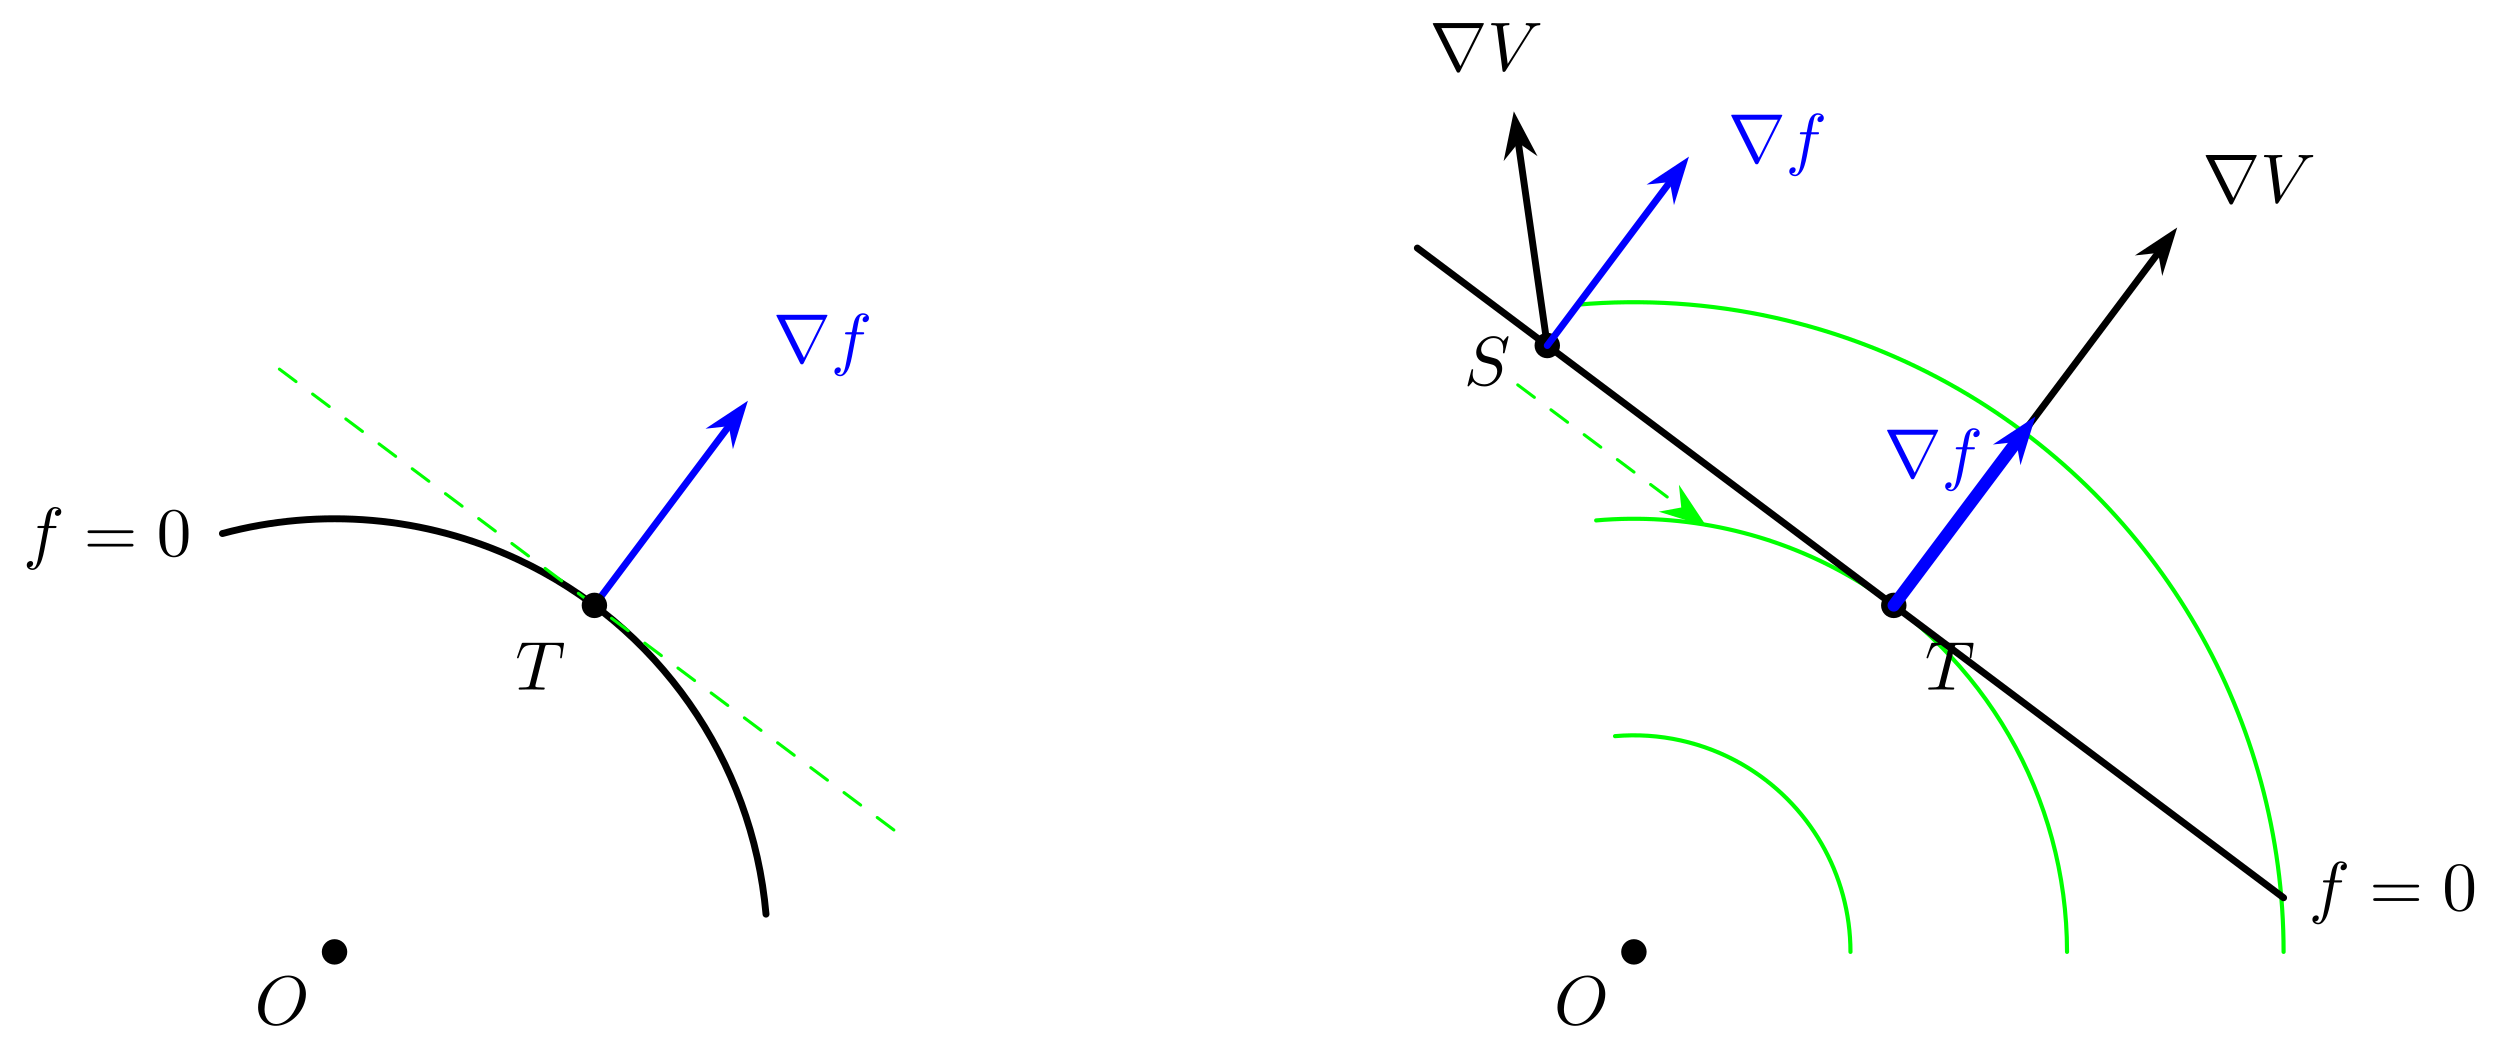
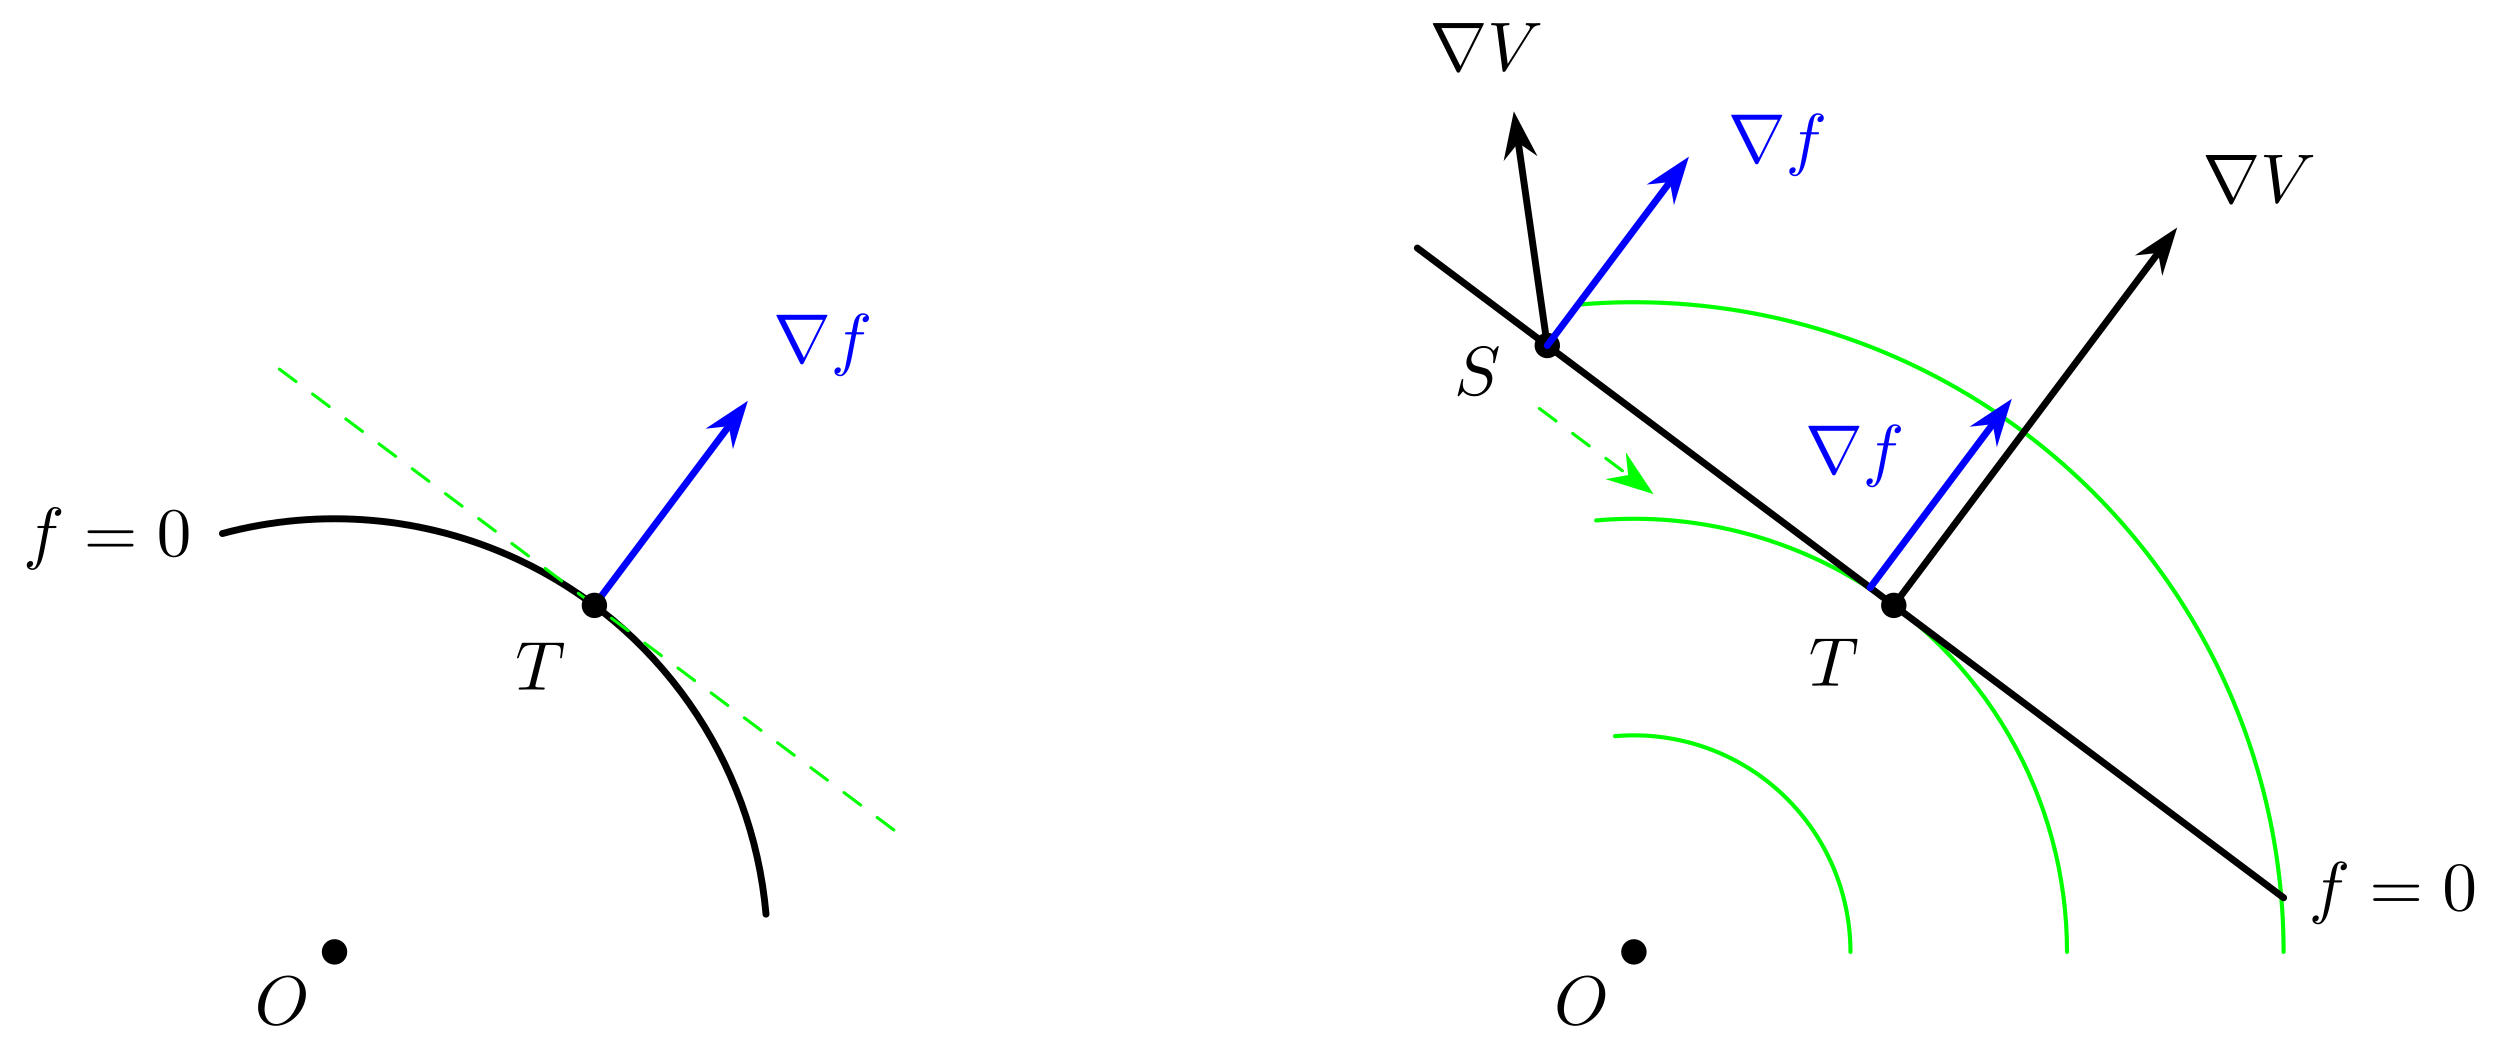
<svg xmlns="http://www.w3.org/2000/svg" xmlns:xlink="http://www.w3.org/1999/xlink" version="1.1" width="485.93pt" height="203.58pt" viewBox="-72 -72 359.947 150.803">
  <defs>
    <path id="mif-ploskev-vezi-g0-114" d="M7.771-6.585C7.791-6.615 7.821-6.685 7.821-6.725C7.821-6.795 7.811-6.804 7.582-6.804H.707C.478-6.804 .468-6.795 .468-6.725C.468-6.685 .498-6.615 .518-6.585L3.875 .139C3.945 .269 3.975 .329 4.144 .329S4.344 .269 4.413 .139L7.771-6.585ZM1.704-6.087H7.173L4.443-.608L1.704-6.087Z" />
    <path id="mif-ploskev-vezi-g1-79" d="M7.372-4.344C7.372-5.948 6.316-7.024 4.832-7.024C2.68-7.024 .488-4.762 .488-2.441C.488-.787 1.604 .219 3.039 .219C5.151 .219 7.372-1.963 7.372-4.344ZM3.098-.04C2.112-.04 1.415-.847 1.415-2.162C1.415-2.6 1.554-4.055 2.321-5.22C3.009-6.257 3.985-6.775 4.772-6.775C5.589-6.775 6.486-6.217 6.486-4.732C6.486-4.015 6.217-2.461 5.23-1.235C4.752-.628 3.935-.04 3.098-.04Z" />
    <path id="mif-ploskev-vezi-g1-83" d="M6.426-6.924C6.426-6.954 6.406-7.024 6.316-7.024C6.267-7.024 6.257-7.014 6.137-6.874L5.659-6.306C5.4-6.775 4.882-7.024 4.234-7.024C2.969-7.024 1.773-5.878 1.773-4.672C1.773-3.866 2.301-3.407 2.809-3.258L3.875-2.979C4.244-2.889 4.792-2.74 4.792-1.923C4.792-1.026 3.975-.09 2.999-.09C2.361-.09 1.255-.309 1.255-1.544C1.255-1.783 1.305-2.022 1.315-2.082C1.325-2.122 1.335-2.132 1.335-2.152C1.335-2.252 1.265-2.262 1.215-2.262S1.146-2.252 1.116-2.222C1.076-2.182 .518 .09 .518 .12C.518 .179 .568 .219 .628 .219C.677 .219 .687 .209 .807 .07L1.295-.498C1.724 .08 2.401 .219 2.979 .219C4.334 .219 5.509-1.106 5.509-2.341C5.509-3.029 5.171-3.367 5.021-3.507C4.792-3.736 4.643-3.776 3.756-4.005C3.537-4.065 3.178-4.164 3.088-4.184C2.819-4.274 2.481-4.563 2.481-5.091C2.481-5.898 3.278-6.745 4.224-6.745C5.051-6.745 5.659-6.316 5.659-5.2C5.659-4.882 5.619-4.702 5.619-4.643C5.619-4.633 5.619-4.543 5.738-4.543C5.838-4.543 5.848-4.573 5.888-4.742L6.426-6.924Z" />
    <path id="mif-ploskev-vezi-g1-84" d="M4.254-6.047C4.324-6.326 4.364-6.386 4.483-6.416C4.573-6.436 4.902-6.436 5.111-6.436C6.117-6.436 6.565-6.396 6.565-5.619C6.565-5.469 6.526-5.081 6.486-4.822C6.476-4.782 6.456-4.663 6.456-4.633C6.456-4.573 6.486-4.503 6.575-4.503C6.685-4.503 6.705-4.583 6.725-4.732L6.994-6.466C7.004-6.506 7.014-6.605 7.014-6.635C7.014-6.745 6.914-6.745 6.745-6.745H1.215C.976-6.745 .966-6.735 .897-6.545L.299-4.792C.289-4.772 .239-4.633 .239-4.613C.239-4.553 .289-4.503 .359-4.503C.458-4.503 .468-4.553 .528-4.712C1.066-6.257 1.325-6.436 2.8-6.436H3.188C3.467-6.436 3.467-6.396 3.467-6.316C3.467-6.257 3.437-6.137 3.427-6.107L2.092-.787C2.002-.418 1.973-.309 .907-.309C.548-.309 .488-.309 .488-.12C.488 0 .598 0 .658 0C.927 0 1.205-.02 1.474-.02C1.753-.02 2.042-.03 2.321-.03S2.879-.02 3.148-.02C3.437-.02 3.736 0 4.015 0C4.115 0 4.234 0 4.234-.199C4.234-.309 4.154-.309 3.895-.309C3.646-.309 3.517-.309 3.258-.329C2.969-.359 2.889-.389 2.889-.548C2.889-.558 2.889-.608 2.929-.757L4.254-6.047Z" />
    <path id="mif-ploskev-vezi-g1-86" d="M6.257-5.669C6.745-6.446 7.163-6.476 7.532-6.496C7.651-6.506 7.661-6.675 7.661-6.685C7.661-6.765 7.611-6.804 7.532-6.804C7.273-6.804 6.984-6.775 6.715-6.775C6.386-6.775 6.047-6.804 5.729-6.804C5.669-6.804 5.539-6.804 5.539-6.615C5.539-6.506 5.629-6.496 5.699-6.496C5.968-6.476 6.157-6.376 6.157-6.167C6.157-6.017 6.007-5.798 6.007-5.788L2.949-.927L2.271-6.197C2.271-6.366 2.501-6.496 2.959-6.496C3.098-6.496 3.208-6.496 3.208-6.695C3.208-6.785 3.128-6.804 3.068-6.804C2.67-6.804 2.242-6.775 1.833-6.775C1.654-6.775 1.465-6.785 1.285-6.785S.917-6.804 .747-6.804C.677-6.804 .558-6.804 .558-6.615C.558-6.496 .648-6.496 .807-6.496C1.365-6.496 1.375-6.406 1.405-6.157L2.192-.01C2.222 .189 2.262 .219 2.391 .219C2.55 .219 2.59 .169 2.67 .04L6.257-5.669Z" />
    <path id="mif-ploskev-vezi-g1-102" d="M3.656-3.985H4.513C4.712-3.985 4.812-3.985 4.812-4.184C4.812-4.294 4.712-4.294 4.543-4.294H3.716L3.925-5.43C3.965-5.639 4.105-6.346 4.164-6.466C4.254-6.655 4.423-6.804 4.633-6.804C4.672-6.804 4.932-6.804 5.121-6.625C4.682-6.585 4.583-6.237 4.583-6.087C4.583-5.858 4.762-5.738 4.951-5.738C5.21-5.738 5.499-5.958 5.499-6.336C5.499-6.795 5.041-7.024 4.633-7.024C4.294-7.024 3.666-6.844 3.367-5.858C3.308-5.649 3.278-5.549 3.039-4.294H2.351C2.162-4.294 2.052-4.294 2.052-4.105C2.052-3.985 2.142-3.985 2.331-3.985H2.989L2.242-.05C2.062 .917 1.893 1.823 1.375 1.823C1.335 1.823 1.086 1.823 .897 1.644C1.355 1.614 1.445 1.255 1.445 1.106C1.445 .877 1.265 .757 1.076 .757C.817 .757 .528 .976 .528 1.355C.528 1.803 .966 2.042 1.375 2.042C1.923 2.042 2.321 1.455 2.501 1.076C2.819 .448 3.049-.757 3.059-.827L3.656-3.985Z" />
    <path id="mif-ploskev-vezi-g2-48" d="M4.583-3.188C4.583-3.985 4.533-4.782 4.184-5.519C3.726-6.476 2.909-6.635 2.491-6.635C1.893-6.635 1.166-6.376 .757-5.45C.438-4.762 .389-3.985 .389-3.188C.389-2.441 .428-1.544 .837-.787C1.265 .02 1.993 .219 2.481 .219C3.019 .219 3.776 .01 4.214-.936C4.533-1.624 4.583-2.401 4.583-3.188ZM2.481 0C2.092 0 1.504-.249 1.325-1.205C1.215-1.803 1.215-2.72 1.215-3.308C1.215-3.945 1.215-4.603 1.295-5.141C1.484-6.326 2.232-6.416 2.481-6.416C2.809-6.416 3.467-6.237 3.656-5.25C3.756-4.692 3.756-3.935 3.756-3.308C3.756-2.56 3.756-1.883 3.646-1.245C3.497-.299 2.929 0 2.481 0Z" />
    <path id="mif-ploskev-vezi-g2-61" d="M6.844-3.258C6.994-3.258 7.183-3.258 7.183-3.457S6.994-3.656 6.854-3.656H.887C.747-3.656 .558-3.656 .558-3.457S.747-3.258 .897-3.258H6.844ZM6.854-1.325C6.994-1.325 7.183-1.325 7.183-1.524S6.994-1.724 6.844-1.724H.897C.747-1.724 .558-1.724 .558-1.524S.747-1.325 .887-1.325H6.854Z" />
  </defs>
  <g id="mif-ploskev-vezi-page1">
    <g stroke-miterlimit="10" transform="translate(-23.83737,65.05492)scale(0.996264,-0.996264)">
      <g fill="#000" stroke="#000">
        <g stroke-width="0.4">
          <g stroke-width="0.6">
            <g stroke-linecap="round">
              <g stroke-linejoin="round">
                <g fill="#0f0" stroke="#0f0">
                  <path d="M62.357 5.456C60.409 27.73 46.72 47.281 26.454 56.731C13.119 62.949-1.988 64.271-16.201 60.463" fill="none" />
                </g>
                <g stroke-width="1.0">
                  <path d="M62.357 5.456C60.409 27.73 46.72 47.281 26.454 56.731C13.119 62.949-1.988 64.271-16.201 60.463" fill="none" />
                </g>
                <g fill="#0f0" stroke="#0f0">
                  <g stroke-dasharray="3.0,3.0" stroke-dashoffset="0.0">
                    <g stroke-width="0.45">
                      <path d="M-7.967 84.22L83.082 15.934" fill="none" />
                    </g>
                  </g>
                </g>
                <g fill="#00f" stroke="#00f">
                  <g stroke-width="1.0">
                    <path d="M37.558 50.077L57.243 76.323" fill="none" />
                    <g transform="matrix(0.59999,0.79997,-0.79997,0.59999,55.6538,74.20459)">
                      <g stroke-dasharray="none" stroke-dashoffset="0.0">
                        <g stroke-linejoin="miter">
                          <path d="M5.331 0L1.675 1.31L2.898 0L1.675-1.31Z" />
                        </g>
                      </g>
                    </g>
                  </g>
                </g>
                <path d="M39.396 50.077C39.396 51.092 38.573 51.915 37.558 51.915C36.542 51.915 35.719 51.092 35.719 50.077S36.542 48.238 37.558 48.238C38.573 48.238 39.396 49.061 39.396 50.077ZM37.558 50.077" stroke="none" />
                <g transform="translate(37.55782,50.07666)">
                  <g stroke="none" transform="scale(-1.00375,1.00375)translate(-23.83737,65.05492)scale(-1,-1)">
                    <g fill="#000">
                      <g stroke="none" />
                    </g>
                  </g>
                </g>
                <path d="M1.839 0C1.839 1.015 1.015 1.839 0 1.839S-1.839 1.015-1.839 0S-1.015-1.839 0-1.839S1.839-1.015 1.839 0ZM0 0" stroke="none" />
                <g stroke="none" transform="scale(-1.00375,1.00375)translate(-23.83737,65.05492)scale(-1,-1)">
                  <g fill="#000">
                    <g stroke="none" />
                  </g>
                </g>
                <g transform="translate(-11.53853,-10.4663)">
                  <g stroke="none" transform="scale(-1.00375,1.00375)translate(-23.83737,65.05492)scale(-1,-1)">
                    <g fill="#000">
                      <g stroke="none">
                        <use x="-23.837" y="65.055" xlink:href="#mif-ploskev-vezi-g1-79" />
                      </g>
                    </g>
                  </g>
                </g>
                <g transform="translate(26.12303,37.90327)">
                  <g stroke="none" transform="scale(-1.00375,1.00375)translate(-23.83737,65.05492)scale(-1,-1)">
                    <g fill="#000">
                      <g stroke="none">
                        <use x="-23.837" y="65.055" xlink:href="#mif-ploskev-vezi-g1-84" />
                      </g>
                    </g>
                  </g>
                </g>
                <g transform="translate(-45.01027,57.25093)">
                  <g stroke="none" transform="scale(-1.00375,1.00375)translate(-23.83737,65.05492)scale(-1,-1)">
                    <g fill="#000">
                      <g stroke="none">
                        <use x="-23.837" y="65.055" xlink:href="#mif-ploskev-vezi-g1-102" />
                        <use x="-15.12" y="65.055" xlink:href="#mif-ploskev-vezi-g2-61" />
                        <use x="-4.604" y="65.055" xlink:href="#mif-ploskev-vezi-g2-48" />
                      </g>
                    </g>
                  </g>
                </g>
                <g fill="#00f" stroke="#00f">
                  <g fill="#00f" stroke="#00f">
</g>
                  <g transform="translate(63.38391,85.24518)">
                    <g stroke="none" transform="scale(-1.00375,1.00375)translate(-23.83737,65.05492)scale(-1,-1)">
                      <g fill="#00f">
                        <g stroke="none">
                          <g fill="#00f">
                            <use x="-23.837" y="65.055" xlink:href="#mif-ploskev-vezi-g0-114" />
                            <use x="-15.535" y="65.055" xlink:href="#mif-ploskev-vezi-g1-102" />
                          </g>
                        </g>
                      </g>
                    </g>
                  </g>
                </g>
                <g fill="#0f0" stroke="#0f0">
                  <path d="M219.086 0C219.086 11.18 213.12 21.515 203.437 27.105C197.876 30.316 191.457 31.738 185.06 31.179" fill="none" />
                </g>
                <g fill="#0f0" stroke="#0f0">
                  <path d="M250.384 0C250.384 22.361 238.451 43.03 219.086 54.21C207.964 60.631 195.127 63.477 182.333 62.357" fill="none" />
                </g>
                <g fill="#0f0" stroke="#0f0">
                  <path d="M281.682 0C281.682 33.541 263.782 64.545 234.735 81.315C218.051 90.947 198.796 95.215 179.605 93.536" fill="none" />
                </g>
                <g stroke-width="1.0">
                  <path d="M156.49 101.718L281.682 7.824" fill="none" />
                </g>
                <path d="M189.627 0C189.627 1.015 188.804 1.839 187.788 1.839S185.95 1.015 185.95 0S186.773-1.839 187.788-1.839S189.627-1.015 189.627 0ZM187.788 0" stroke="none" />
                <g transform="translate(187.7883,0.0)">
                  <g stroke="none" transform="scale(-1.00375,1.00375)translate(-23.83737,65.05492)scale(-1,-1)">
                    <g fill="#000">
                      <g stroke="none" />
                    </g>
                  </g>
                </g>
                <g transform="translate(176.2497,-10.4663)">
                  <g stroke="none" transform="scale(-1.00375,1.00375)translate(-23.83737,65.05492)scale(-1,-1)">
                    <g fill="#000">
                      <g stroke="none">
                        <use x="-23.837" y="65.055" xlink:href="#mif-ploskev-vezi-g1-79" />
                      </g>
                    </g>
                  </g>
                </g>
                <path d="M227.185 50.077C227.185 51.092 226.362 51.915 225.346 51.915C224.331 51.915 223.507 51.092 223.507 50.077S224.331 48.238 225.346 48.238C226.362 48.238 227.185 49.061 227.185 50.077ZM225.346 50.077" stroke="none" />
                <g transform="translate(225.3461,50.07666)">
                  <g stroke="none" transform="scale(-1.00375,1.00375)translate(-23.83737,65.05492)scale(-1,-1)">
                    <g fill="#000">
                      <g stroke="none" />
                    </g>
                  </g>
                </g>
-                 <g transform="translate(229.8326,37.90327)">
+                 <g transform="translate(213.0577,38.47246)">
                  <g stroke="none" transform="scale(-1.00375,1.00375)translate(-23.83737,65.05492)scale(-1,-1)">
                    <g fill="#000">
                      <g stroke="none">
                        <use x="-23.837" y="65.055" xlink:href="#mif-ploskev-vezi-g1-84" />
                      </g>
                    </g>
                  </g>
                </g>
                <g stroke-width="1.0">
                  <path d="M225.346 50.077L263.81 101.361" fill="none" />
                  <g transform="matrix(0.59999,0.79997,-0.79997,0.59999,262.221,99.24315)">
                    <g stroke-dasharray="none" stroke-dashoffset="0.0">
                      <g stroke-linejoin="miter">
                        <path d="M5.331 0L1.675 1.31L2.898 0L1.675-1.31Z" />
                      </g>
                    </g>
                  </g>
                </g>
                <g fill="#00f" stroke="#00f">
-                   <g stroke-width="1.8">
-                     <path d="M225.346 50.077L243.363 74.099" fill="none" />
-                     <g transform="matrix(0.59999,0.79997,-0.79997,0.59999,241.735,71.92876)">
+                   <g stroke-width="1.0">
+                     <path d="M221.931 52.638L239.909 76.608" fill="none" />
+                     <g transform="matrix(0.59999,0.79997,-0.79997,0.59999,238.3204,74.48984)">
                      <g stroke-dasharray="none" stroke-dashoffset="0.0">
                        <g stroke-linejoin="miter">
-                           <g stroke-width="1.152">
-                             <path d="M5.103 0L1.931 1.142L3.001 0L1.931-1.142Z" />
-                           </g>
+                           <path d="M5.331 0L1.675 1.31L2.898 0L1.675-1.31Z" />
                        </g>
                      </g>
                    </g>
                  </g>
                </g>
                <g transform="translate(269.9506,108.3389)">
                  <g stroke="none" transform="scale(-1.00375,1.00375)translate(-23.83737,65.05492)scale(-1,-1)">
                    <g fill="#000">
                      <g stroke="none">
                        <use x="-23.837" y="65.055" xlink:href="#mif-ploskev-vezi-g0-114" />
                        <use x="-15.535" y="65.055" xlink:href="#mif-ploskev-vezi-g1-86" />
                      </g>
                    </g>
                  </g>
                </g>
                <g fill="#00f" stroke="#00f">
                  <g fill="#00f" stroke="#00f">
</g>
-                   <g transform="translate(223.9097,68.63185)">
+                   <g transform="translate(212.5288,69.20103)">
                    <g stroke="none" transform="scale(-1.00375,1.00375)translate(-23.83737,65.05492)scale(-1,-1)">
                      <g fill="#00f">
                        <g stroke="none">
                          <g fill="#00f">
                            <use x="-23.837" y="65.055" xlink:href="#mif-ploskev-vezi-g0-114" />
                            <use x="-15.535" y="65.055" xlink:href="#mif-ploskev-vezi-g1-102" />
                          </g>
                        </g>
                      </g>
                    </g>
                  </g>
                </g>
                <path d="M177.108 87.634C177.108 88.65 176.284 89.473 175.269 89.473S173.43 88.65 173.43 87.634S174.254 85.796 175.269 85.796S177.108 86.619 177.108 87.634ZM175.269 87.634" stroke="none" />
                <g transform="translate(175.269,87.63449)">
                  <g stroke="none" transform="scale(-1.00375,1.00375)translate(-23.83737,65.05492)scale(-1,-1)">
                    <g fill="#000">
                      <g stroke="none" />
                    </g>
                  </g>
                </g>
-                 <g transform="translate(163.2206,81.94157)">
+                 <g transform="translate(161.7979,80.51884)">
                  <g stroke="none" transform="scale(-1.00375,1.00375)translate(-23.83737,65.05492)scale(-1,-1)">
                    <g fill="#000">
                      <g stroke="none">
                        <use x="-23.837" y="65.055" xlink:href="#mif-ploskev-vezi-g1-83" />
                      </g>
                    </g>
                  </g>
                </g>
                <g stroke-width="1.0">
                  <path d="M175.269 87.634L171.023 117.355" fill="none" />
                  <g transform="matrix(-0.1414,0.98991,-0.98991,-0.1414,171.3977,114.7335)">
                    <g stroke-dasharray="none" stroke-dashoffset="0.0">
                      <g stroke-linejoin="miter">
                        <path d="M5.331 0L1.675 1.31L2.898 0L1.675-1.31Z" />
                      </g>
                    </g>
                  </g>
                </g>
                <g fill="#00f" stroke="#00f">
                  <g stroke-width="1.0">
                    <path d="M175.269 87.634L193.247 111.605" fill="none" />
                    <g transform="matrix(0.59999,0.79997,-0.79997,0.59999,191.6579,109.4866)">
                      <g stroke-dasharray="none" stroke-dashoffset="0.0">
                        <g stroke-linejoin="miter">
                          <path d="M5.331 0L1.675 1.31L2.898 0L1.675-1.31Z" />
                        </g>
                      </g>
                    </g>
                  </g>
                </g>
                <g fill="#0f0" stroke="#0f0">
                  <g stroke-dasharray="3.0,3.0" stroke-dashoffset="0.0">
                    <g stroke-width="0.45">
-                       <path d="M171.001 81.944L194.783 64.108" fill="none" />
-                       <g transform="matrix(0.79997,-0.59999,0.59999,0.79997,192.8534,65.55515)">
+                       <path d="M174.131 78.529L187.101 68.802" fill="none" />
+                       <g transform="matrix(0.79999,-0.59996,0.59996,0.79999,185.1709,70.24945)">
                        <g stroke-dasharray="none" stroke-dashoffset="0.0">
                          <g stroke-linejoin="miter">
                            <path d="M6.155 0L.754 1.92L2.525 0L.754-1.92Z" />
                          </g>
                        </g>
                      </g>
                    </g>
                  </g>
                </g>
                <g transform="translate(158.2543,127.4026)">
                  <g stroke="none" transform="scale(-1.00375,1.00375)translate(-23.83737,65.05492)scale(-1,-1)">
                    <g fill="#000">
                      <g stroke="none">
                        <use x="-23.837" y="65.055" xlink:href="#mif-ploskev-vezi-g0-114" />
                        <use x="-15.535" y="65.055" xlink:href="#mif-ploskev-vezi-g1-86" />
                      </g>
                    </g>
                  </g>
                </g>
                <g fill="#00f" stroke="#00f">
                  <g fill="#00f" stroke="#00f">
</g>
                  <g transform="translate(201.3799,114.1564)">
                    <g stroke="none" transform="scale(-1.00375,1.00375)translate(-23.83737,65.05492)scale(-1,-1)">
                      <g fill="#00f">
                        <g stroke="none">
                          <g fill="#00f">
                            <use x="-23.837" y="65.055" xlink:href="#mif-ploskev-vezi-g0-114" />
                            <use x="-15.535" y="65.055" xlink:href="#mif-ploskev-vezi-g1-102" />
                          </g>
                        </g>
                      </g>
                    </g>
                  </g>
                </g>
                <g transform="translate(285.3154,6.0359)">
                  <g stroke="none" transform="scale(-1.00375,1.00375)translate(-23.83737,65.05492)scale(-1,-1)">
                    <g fill="#000">
                      <g stroke="none">
                        <use x="-23.837" y="65.055" xlink:href="#mif-ploskev-vezi-g1-102" />
                        <use x="-15.12" y="65.055" xlink:href="#mif-ploskev-vezi-g2-61" />
                        <use x="-4.604" y="65.055" xlink:href="#mif-ploskev-vezi-g2-48" />
                      </g>
                    </g>
                  </g>
                </g>
              </g>
            </g>
          </g>
        </g>
      </g>
    </g>
  </g>
</svg>
